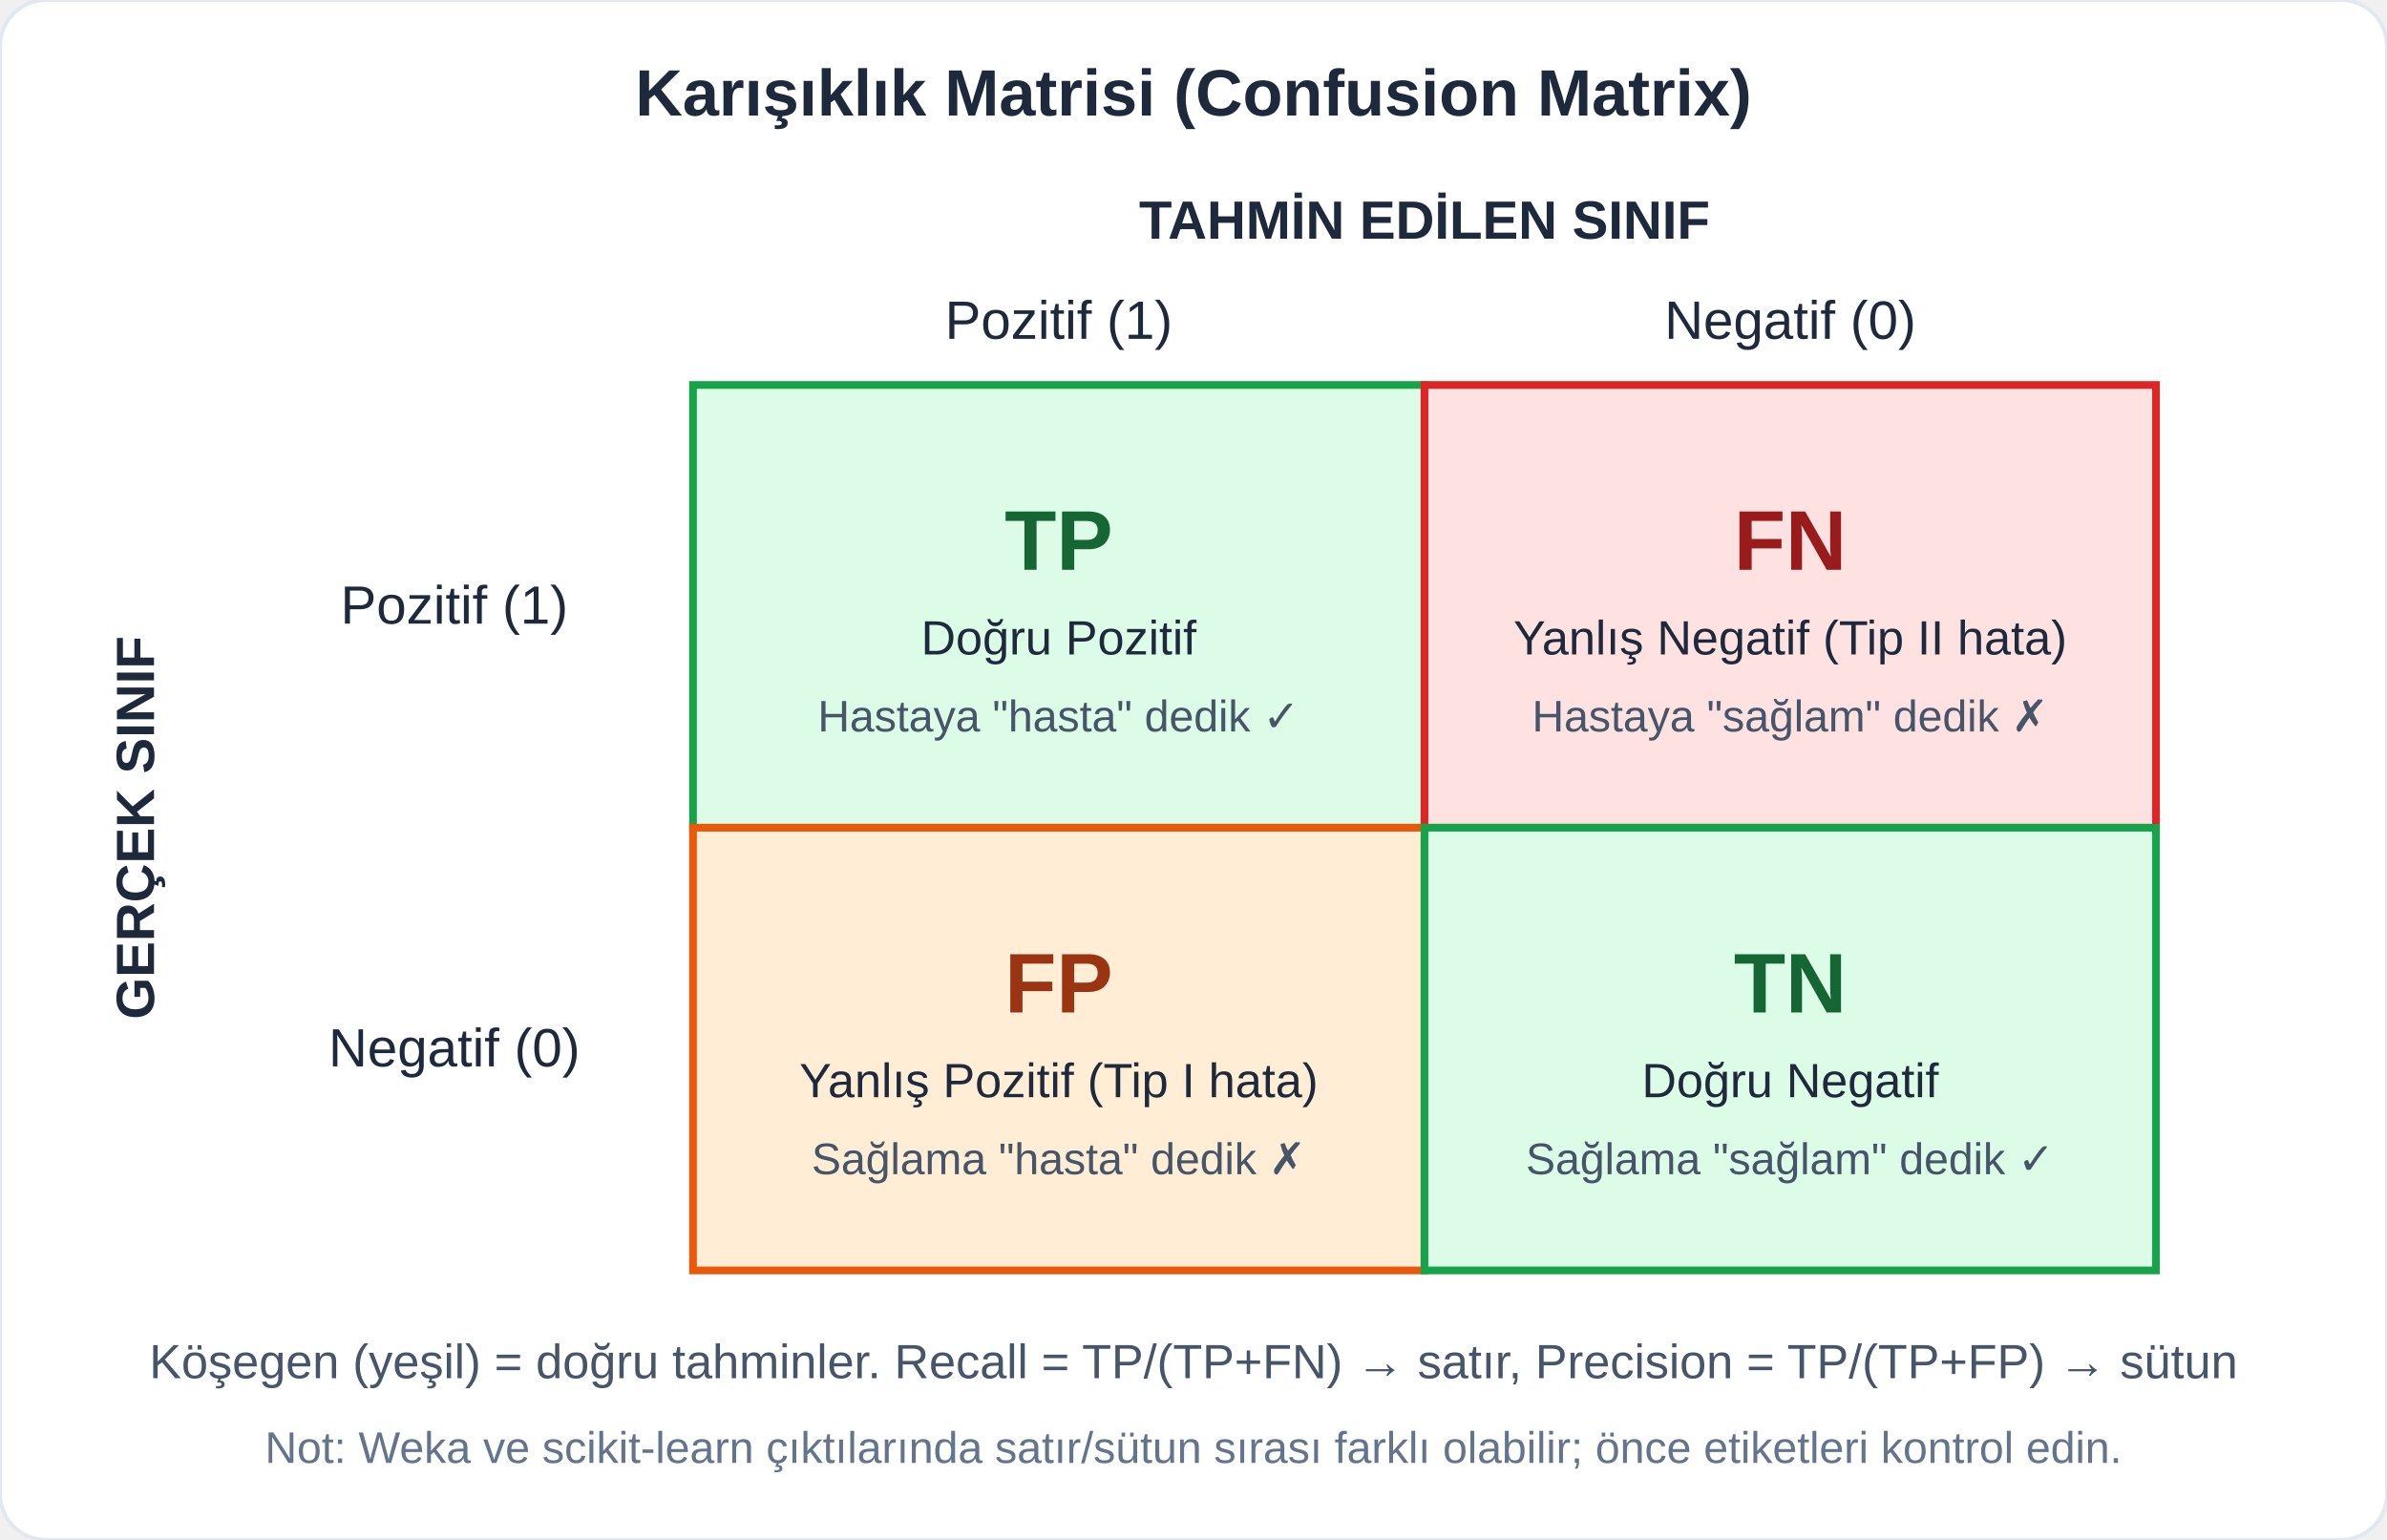
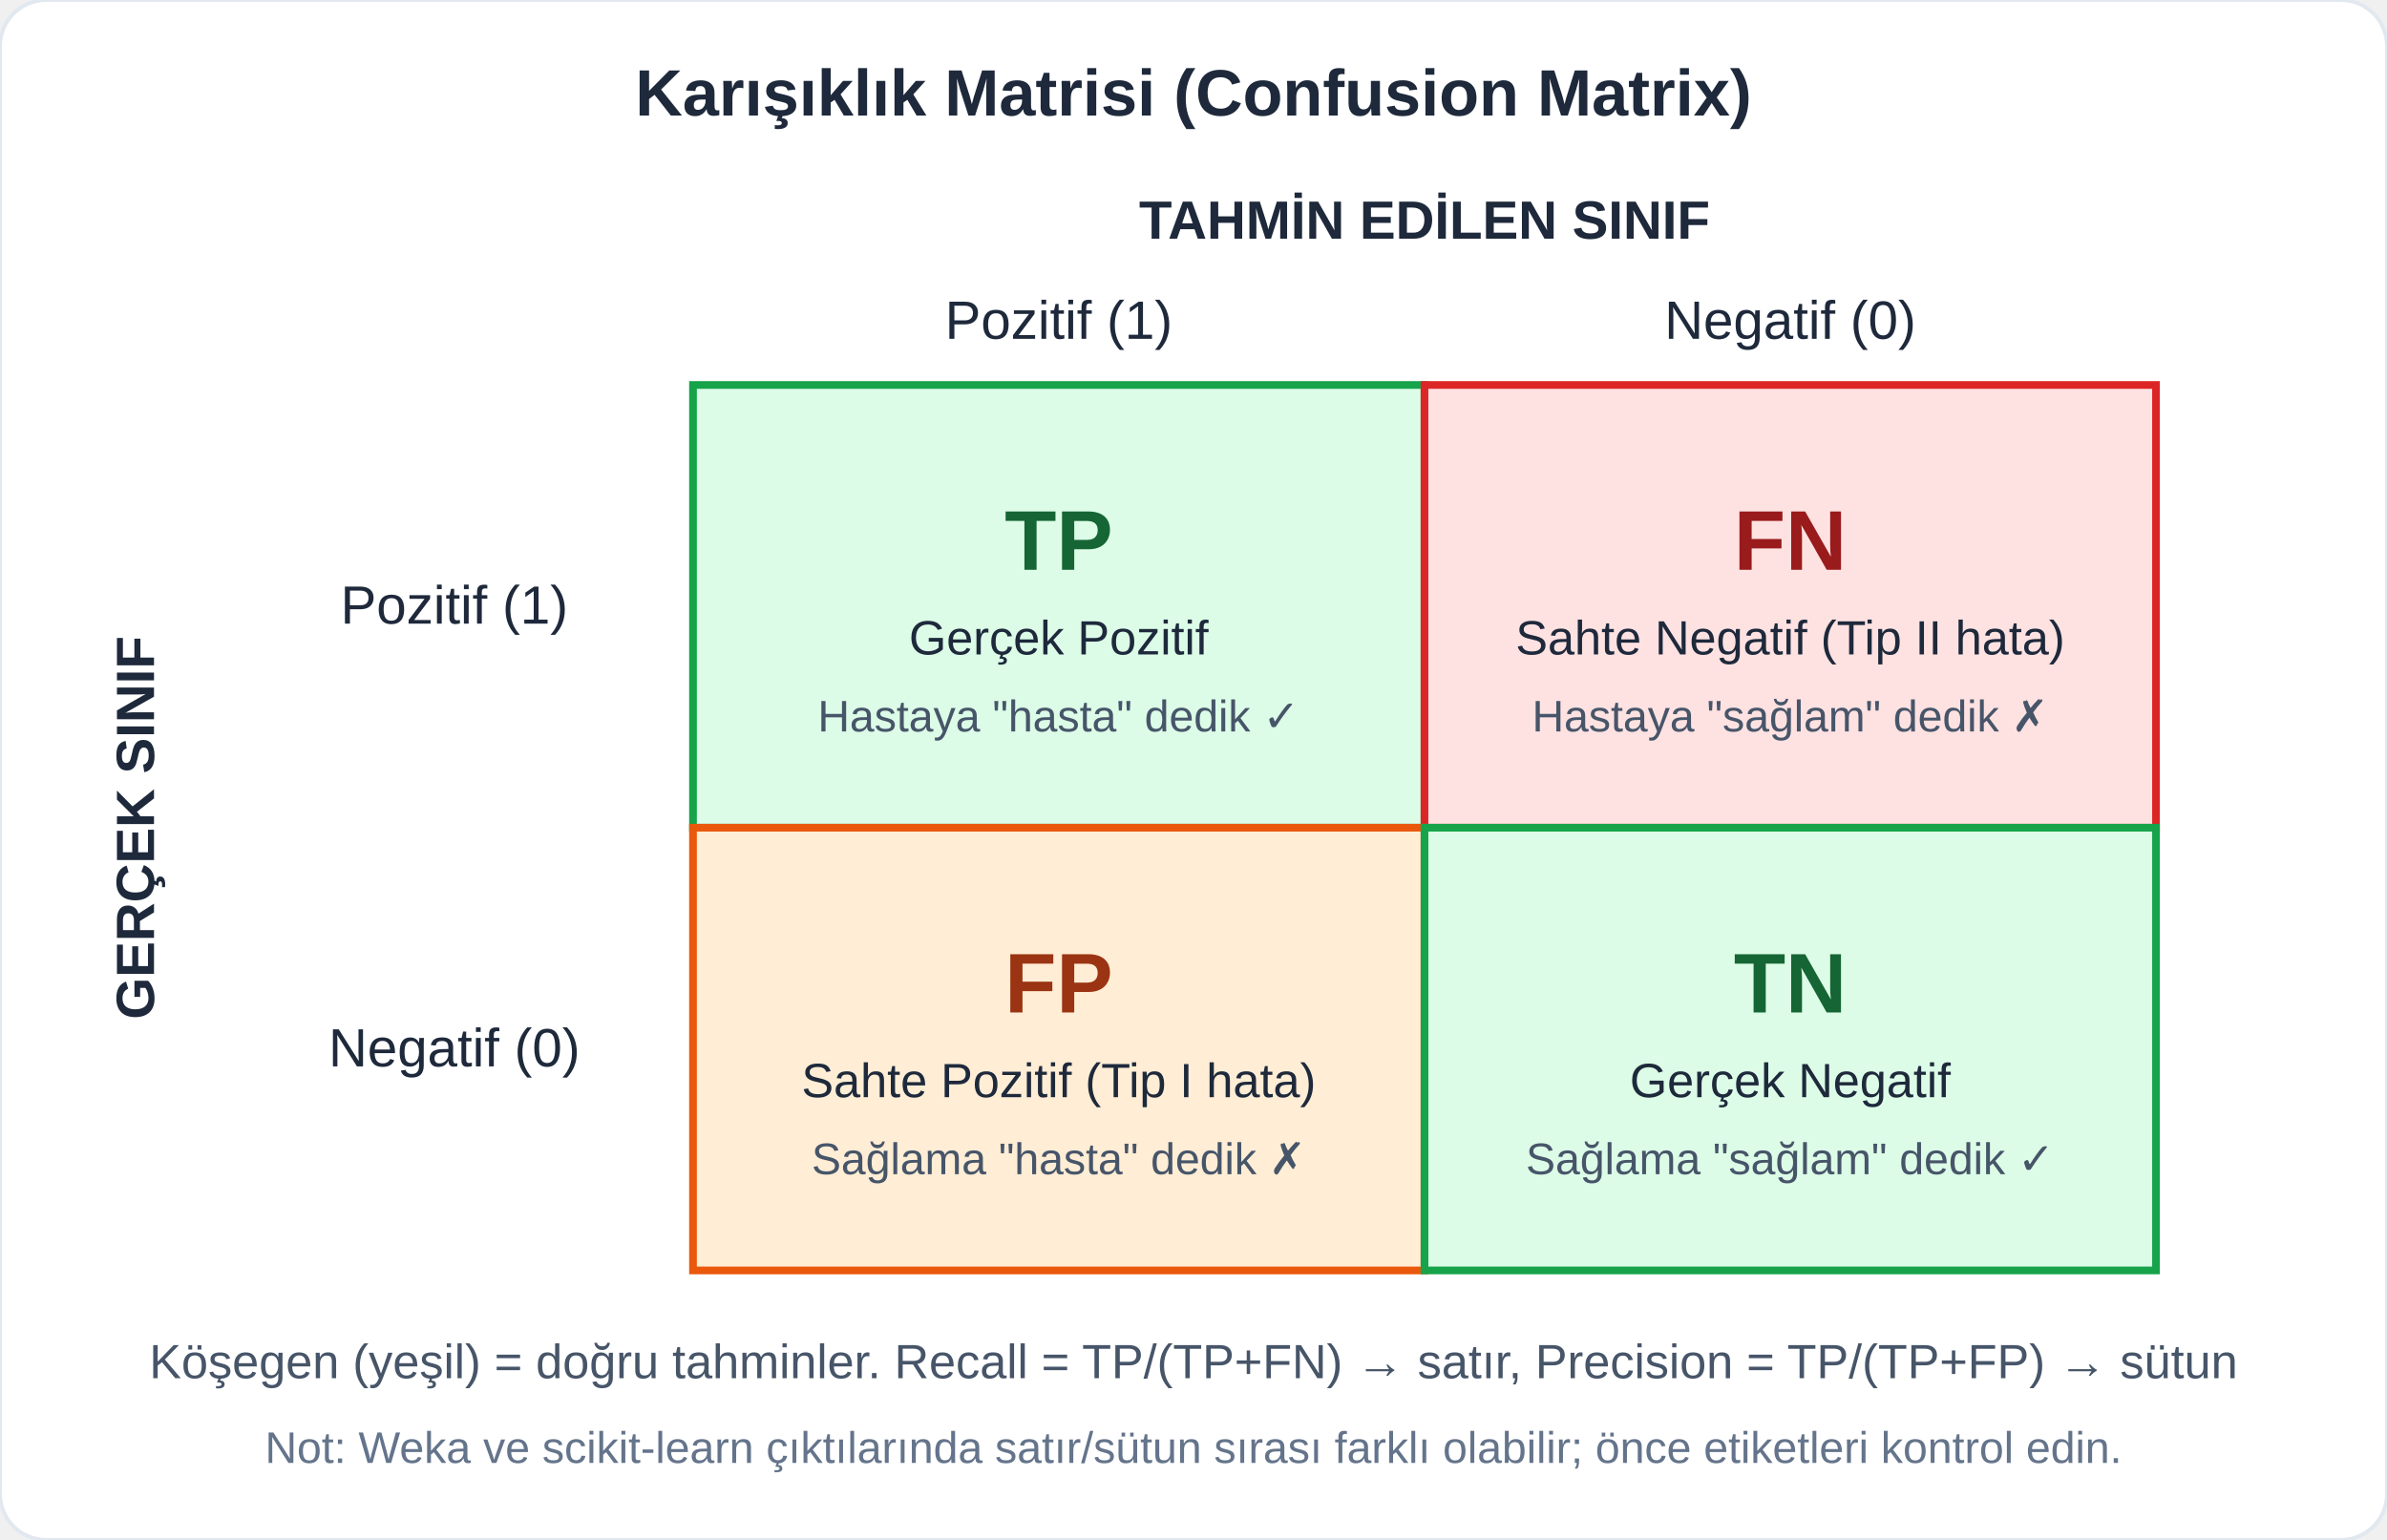
<svg xmlns="http://www.w3.org/2000/svg" width="620" height="400" viewBox="0 0 620 400" role="img" aria-label="Karışıklık matrisi">
  <rect width="620" height="400" rx="12" fill="#fff" stroke="#e2e8f0" />
  <g font-family="Segoe UI, Arial, Helvetica, sans-serif" text-anchor="middle" fill="#1e293b">
    <text x="310" y="30" font-size="17" font-weight="bold">Karışıklık Matrisi (Confusion Matrix)</text>
    <text x="370" y="62" font-size="14" font-weight="bold">TAHMİN EDİLEN SINIF</text>
    <text x="275" y="88" font-size="14">Pozitif (1)</text>
    <text x="465" y="88" font-size="14">Negatif (0)</text>
    <text x="40" y="215" font-size="14" font-weight="bold" transform="rotate(-90 40 215)">GERÇEK SINIF</text>
    <text x="118" y="162" font-size="14">Pozitif (1)</text>
    <text x="118" y="277" font-size="14">Negatif (0)</text>
    <rect x="180" y="100" width="190" height="115" fill="#dcfce7" stroke="#16a34a" stroke-width="2" />
    <rect x="370" y="100" width="190" height="115" fill="#fee2e2" stroke="#dc2626" stroke-width="2" />
    <rect x="180" y="215" width="190" height="115" fill="#ffedd5" stroke="#ea580c" stroke-width="2" />
    <rect x="370" y="215" width="190" height="115" fill="#dcfce7" stroke="#16a34a" stroke-width="2" />
    <text x="275" y="148" font-size="22" font-weight="bold" fill="#166534">TP</text>
-     <text x="275" y="170" font-size="12.5">Doğru Pozitif</text>
+     <text x="275" y="170" font-size="12.5">Gerçek Pozitif</text>
    <text x="275" y="190" font-size="11.5" fill="#475569">Hastaya "hasta" dedik ✓</text>
    <text x="465" y="148" font-size="22" font-weight="bold" fill="#991b1b">FN</text>
-     <text x="465" y="170" font-size="12.5">Yanlış Negatif (Tip II hata)</text>
+     <text x="465" y="170" font-size="12.5">Sahte Negatif (Tip II hata)</text>
    <text x="465" y="190" font-size="11.5" fill="#475569">Hastaya "sağlam" dedik ✗</text>
    <text x="275" y="263" font-size="22" font-weight="bold" fill="#9a3412">FP</text>
-     <text x="275" y="285" font-size="12.5">Yanlış Pozitif (Tip I hata)</text>
+     <text x="275" y="285" font-size="12.5">Sahte Pozitif (Tip I hata)</text>
    <text x="275" y="305" font-size="11.5" fill="#475569">Sağlama "hasta" dedik ✗</text>
    <text x="465" y="263" font-size="22" font-weight="bold" fill="#166534">TN</text>
-     <text x="465" y="285" font-size="12.5">Doğru Negatif</text>
+     <text x="465" y="285" font-size="12.5">Gerçek Negatif</text>
    <text x="465" y="305" font-size="11.5" fill="#475569">Sağlama "sağlam" dedik ✓</text>
    <text x="310" y="358" font-size="12.5" fill="#475569">Köşegen (yeşil) = doğru tahminler.  Recall = TP/(TP+FN) → satır,  Precision = TP/(TP+FP) → sütun</text>
    <text x="310" y="380" font-size="11.5" fill="#64748b">Not: Weka ve scikit-learn çıktılarında satır/sütun sırası farklı olabilir; önce etiketleri kontrol edin.</text>
  </g>
</svg>
